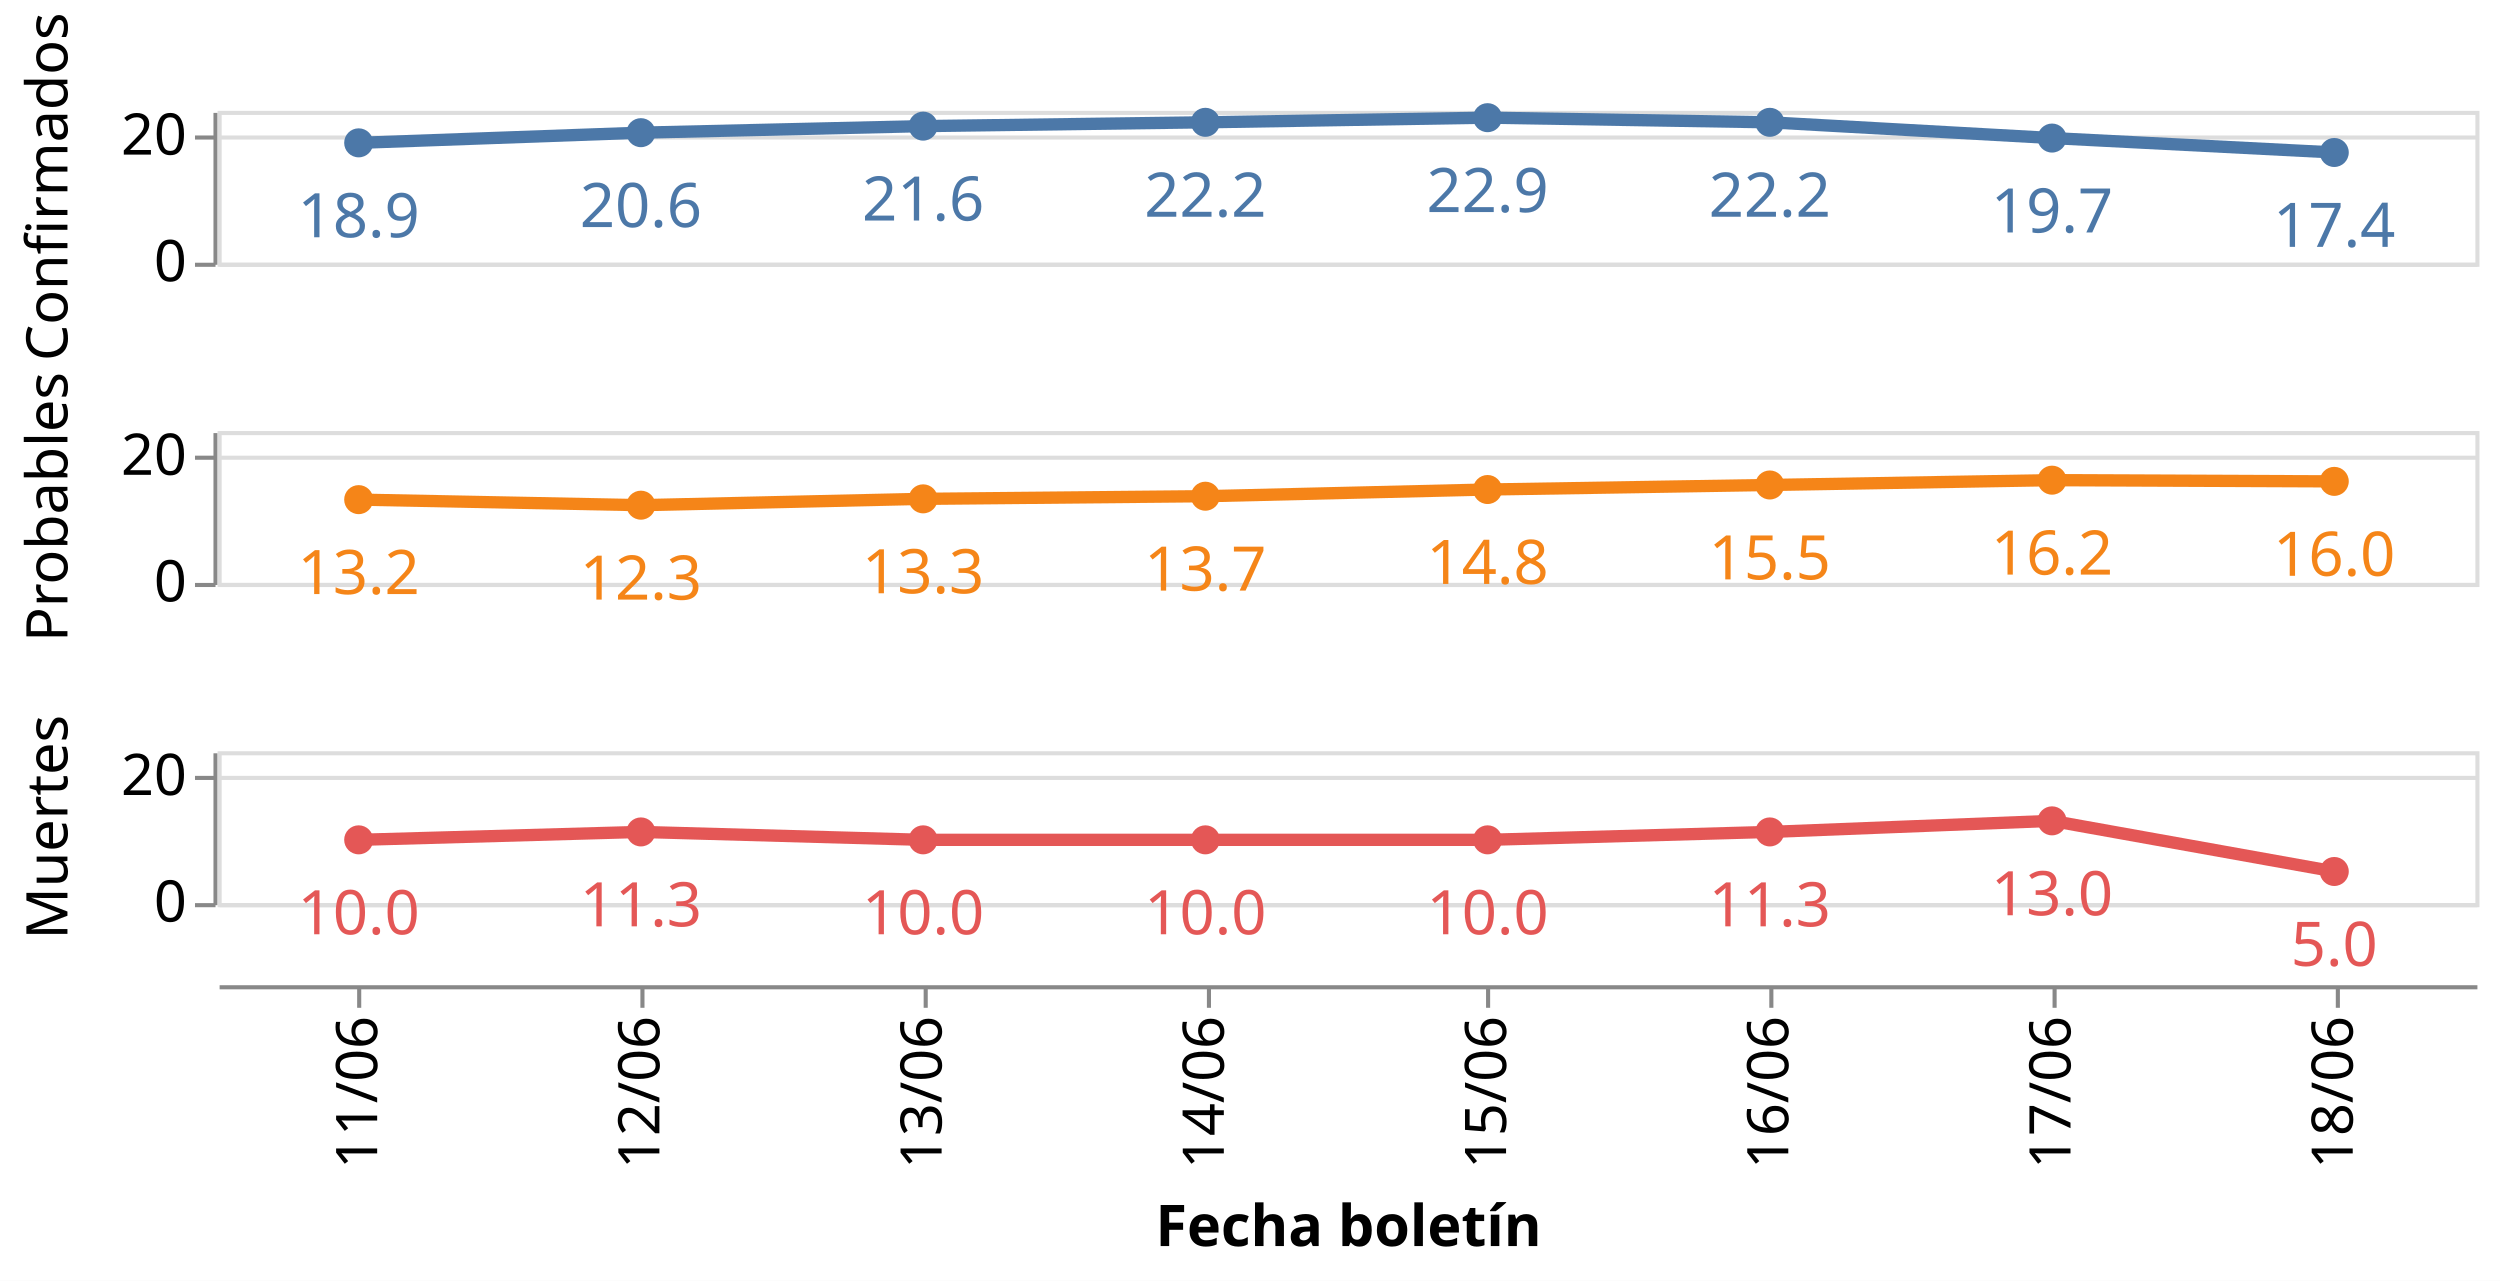
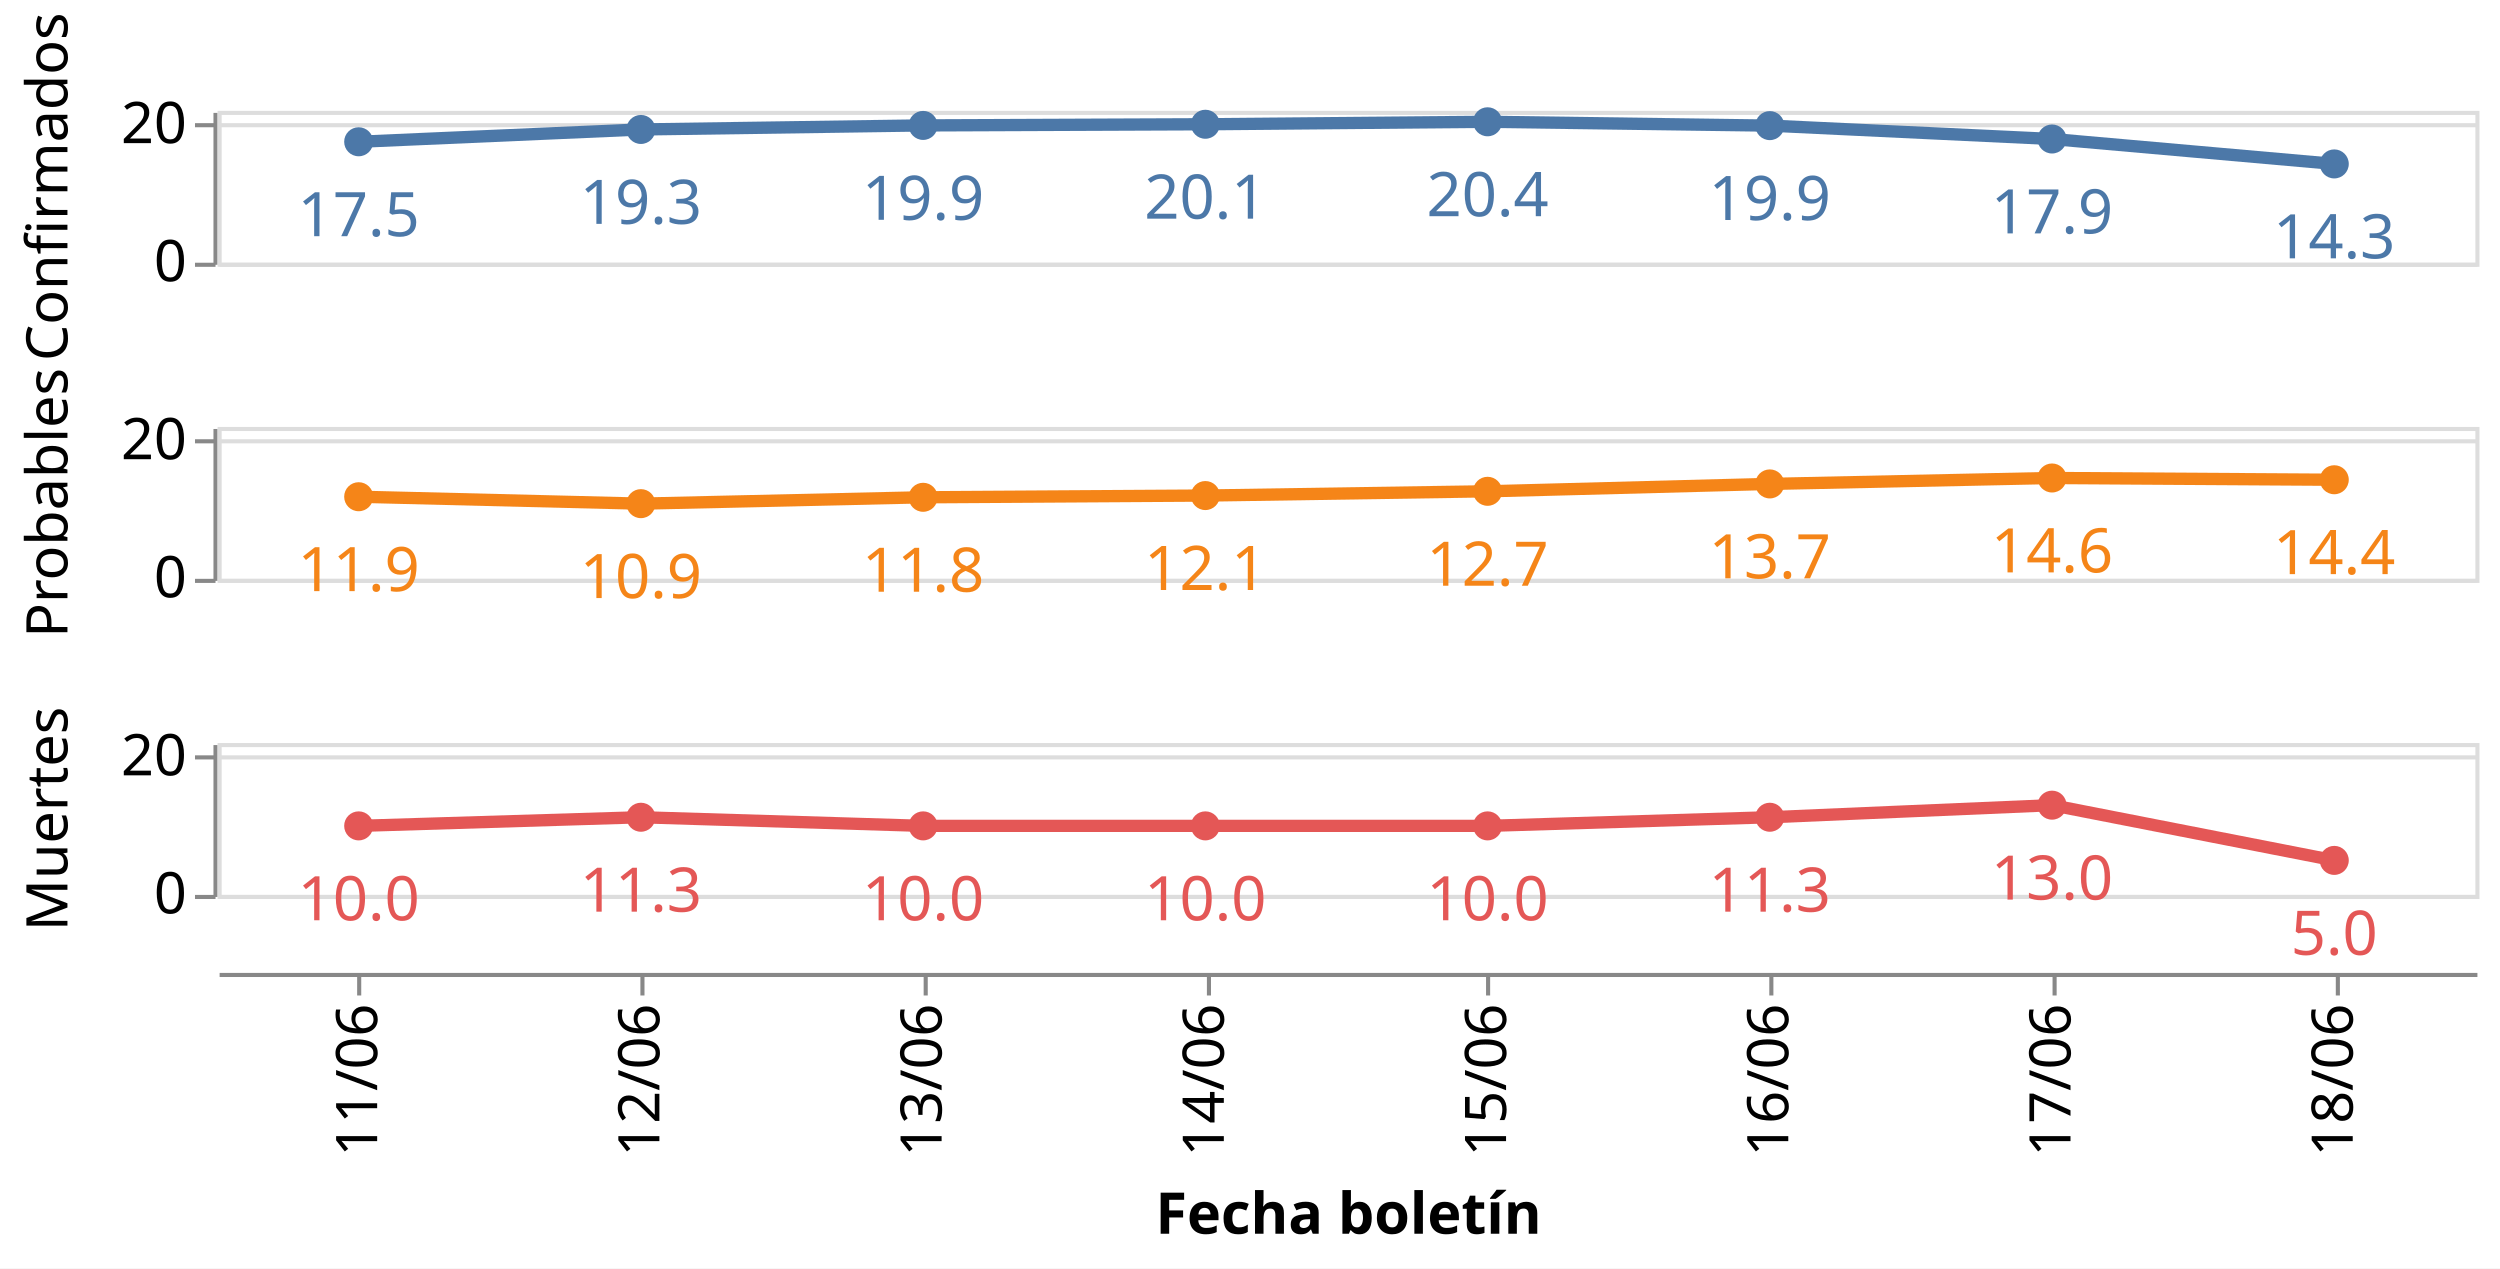
- <svg xmlns="http://www.w3.org/2000/svg" class="marks" width="609" height="312" viewBox="0 0 609 312" version="1.1">
-   <rect width="609" height="312" style="fill: white;" />
+ <svg xmlns="http://www.w3.org/2000/svg" class="marks" width="609" height="309" viewBox="0 0 609 309" version="1.1">
+   <rect width="609" height="309" style="fill: white;" />
  <g transform="translate(53,27)">
    <g class="mark-group role-frame root">
      <g transform="translate(0,0)">
        <path class="background" d="M0,0h0v0h0Z" style="fill: none;" />
        <g>
          <g class="mark-group role-row-header row_header">
            <g transform="translate(-1,0)">
              <path class="background" d="M0,0h0v37h0Z" style="fill: none;" />
              <g>
                <g class="mark-group role-axis">
                  <g transform="translate(0.5,0.5)">
                    <path class="background" d="M0,0h0v0h0Z" style="pointer-events: none; fill: none;" />
                    <g>
                      <g class="mark-rule role-axis-tick" style="pointer-events: none;">
                        <line transform="translate(0,37)" x2="-5" y2="0" style="fill: none; stroke: #888; stroke-width: 1; opacity: 1;" />
-                         <line transform="translate(0,6)" x2="-5" y2="0" style="fill: none; stroke: #888; stroke-width: 1; opacity: 1;" />
+                         <line transform="translate(0,3)" x2="-5" y2="0" style="fill: none; stroke: #888; stroke-width: 1; opacity: 1;" />
                      </g>
                      <g class="mark-text role-axis-label" style="pointer-events: none;">
                        <text text-anchor="end" transform="translate(-7,41)" style="font-family: sans-serif; font-size: 14px; fill: #000; opacity: 1;">0</text>
-                         <text text-anchor="end" transform="translate(-7,10.16667)" style="font-family: sans-serif; font-size: 14px; fill: #000; opacity: 1;">20</text>
+                         <text text-anchor="end" transform="translate(-7,7.363636)" style="font-family: sans-serif; font-size: 14px; fill: #000; opacity: 1;">20</text>
                      </g>
                      <g class="mark-rule role-axis-domain" style="pointer-events: none;">
                        <line transform="translate(0,37)" x2="0" y2="-37" style="fill: none; stroke: #888; stroke-width: 1; opacity: 1;" />
                      </g>
                    </g>
                    <path class="foreground" d="" style="pointer-events: none; display: none; fill: none;" />
                  </g>
                </g>
                <g class="mark-group role-title">
                  <g transform="translate(-46.57227,18.5)">
                    <path class="background" d="M0,0h0v0h0Z" style="pointer-events: none; fill: none;" />
                    <g>
                      <g class="mark-text role-title-text" style="pointer-events: none;">
                        <text text-anchor="middle" transform="translate(0,0) rotate(-90) translate(0,11)" style="font-family: sans-serif; font-size: 14px; fill: #000; opacity: 1;">Confirmados</text>
                      </g>
                    </g>
                    <path class="foreground" d="" style="pointer-events: none; display: none; fill: none;" />
                  </g>
                </g>
              </g>
              <path class="foreground" d="" style="display: none; fill: none;" />
            </g>
-             <g transform="translate(-1,78)">
+             <g transform="translate(-1,77)">
              <path class="background" d="M0,0h0v37h0Z" style="fill: none;" />
              <g>
                <g class="mark-group role-axis">
                  <g transform="translate(0.5,0.5)">
                    <path class="background" d="M0,0h0v0h0Z" style="pointer-events: none; fill: none;" />
                    <g>
                      <g class="mark-rule role-axis-tick" style="pointer-events: none;">
                        <line transform="translate(0,37)" x2="-5" y2="0" style="fill: none; stroke: #888; stroke-width: 1; opacity: 1;" />
-                         <line transform="translate(0,6)" x2="-5" y2="0" style="fill: none; stroke: #888; stroke-width: 1; opacity: 1;" />
+                         <line transform="translate(0,3)" x2="-5" y2="0" style="fill: none; stroke: #888; stroke-width: 1; opacity: 1;" />
                      </g>
                      <g class="mark-text role-axis-label" style="pointer-events: none;">
                        <text text-anchor="end" transform="translate(-7,41)" style="font-family: sans-serif; font-size: 14px; fill: #000; opacity: 1;">0</text>
-                         <text text-anchor="end" transform="translate(-7,10.16667)" style="font-family: sans-serif; font-size: 14px; fill: #000; opacity: 1;">20</text>
+                         <text text-anchor="end" transform="translate(-7,7.363636)" style="font-family: sans-serif; font-size: 14px; fill: #000; opacity: 1;">20</text>
                      </g>
                      <g class="mark-rule role-axis-domain" style="pointer-events: none;">
                        <line transform="translate(0,37)" x2="0" y2="-37" style="fill: none; stroke: #888; stroke-width: 1; opacity: 1;" />
                      </g>
                    </g>
                    <path class="foreground" d="" style="pointer-events: none; display: none; fill: none;" />
                  </g>
                </g>
                <g class="mark-group role-title">
                  <g transform="translate(-46.57227,18.5)">
                    <path class="background" d="M0,0h0v0h0Z" style="pointer-events: none; fill: none;" />
                    <g>
                      <g class="mark-text role-title-text" style="pointer-events: none;">
                        <text text-anchor="middle" transform="translate(0,0) rotate(-90) translate(0,11)" style="font-family: sans-serif; font-size: 14px; fill: #000; opacity: 1;">Probables</text>
                      </g>
                    </g>
                    <path class="foreground" d="" style="pointer-events: none; display: none; fill: none;" />
                  </g>
                </g>
              </g>
              <path class="foreground" d="" style="display: none; fill: none;" />
            </g>
-             <g transform="translate(-1,156)">
+             <g transform="translate(-1,154)">
              <path class="background" d="M0,0h0v37h0Z" style="fill: none;" />
              <g>
                <g class="mark-group role-axis">
                  <g transform="translate(0.5,0.5)">
                    <path class="background" d="M0,0h0v0h0Z" style="pointer-events: none; fill: none;" />
                    <g>
                      <g class="mark-rule role-axis-tick" style="pointer-events: none;">
                        <line transform="translate(0,37)" x2="-5" y2="0" style="fill: none; stroke: #888; stroke-width: 1; opacity: 1;" />
-                         <line transform="translate(0,6)" x2="-5" y2="0" style="fill: none; stroke: #888; stroke-width: 1; opacity: 1;" />
+                         <line transform="translate(0,3)" x2="-5" y2="0" style="fill: none; stroke: #888; stroke-width: 1; opacity: 1;" />
                      </g>
                      <g class="mark-text role-axis-label" style="pointer-events: none;">
                        <text text-anchor="end" transform="translate(-7,41)" style="font-family: sans-serif; font-size: 14px; fill: #000; opacity: 1;">0</text>
-                         <text text-anchor="end" transform="translate(-7,10.16667)" style="font-family: sans-serif; font-size: 14px; fill: #000; opacity: 1;">20</text>
+                         <text text-anchor="end" transform="translate(-7,7.363636)" style="font-family: sans-serif; font-size: 14px; fill: #000; opacity: 1;">20</text>
                      </g>
                      <g class="mark-rule role-axis-domain" style="pointer-events: none;">
                        <line transform="translate(0,37)" x2="0" y2="-37" style="fill: none; stroke: #888; stroke-width: 1; opacity: 1;" />
                      </g>
                    </g>
                    <path class="foreground" d="" style="pointer-events: none; display: none; fill: none;" />
                  </g>
                </g>
                <g class="mark-group role-title">
                  <g transform="translate(-46.57227,18.5)">
                    <path class="background" d="M0,0h0v0h0Z" style="pointer-events: none; fill: none;" />
                    <g>
                      <g class="mark-text role-title-text" style="pointer-events: none;">
                        <text text-anchor="middle" transform="translate(0,0) rotate(-90) translate(0,11)" style="font-family: sans-serif; font-size: 14px; fill: #000; opacity: 1;">Muertes</text>
                      </g>
                    </g>
                    <path class="foreground" d="" style="pointer-events: none; display: none; fill: none;" />
                  </g>
                </g>
              </g>
              <path class="foreground" d="" style="display: none; fill: none;" />
            </g>
          </g>
          <g class="mark-group role-column-footer column_footer">
-             <g transform="translate(0,213)">
+             <g transform="translate(0,210)">
              <path class="background" d="M0,0h550v0h-550Z" style="fill: none;" />
              <g>
                <g class="mark-group role-axis">
                  <g transform="translate(0.5,0.5)">
                    <path class="background" d="M0,0h0v0h0Z" style="pointer-events: none; fill: none;" />
                    <g>
                      <g class="mark-rule role-axis-tick" style="pointer-events: none;">
                        <line transform="translate(34,0)" x2="0" y2="5" style="fill: none; stroke: #888; stroke-width: 1; opacity: 1;" />
                        <line transform="translate(103,0)" x2="0" y2="5" style="fill: none; stroke: #888; stroke-width: 1; opacity: 1;" />
                        <line transform="translate(172,0)" x2="0" y2="5" style="fill: none; stroke: #888; stroke-width: 1; opacity: 1;" />
                        <line transform="translate(241,0)" x2="0" y2="5" style="fill: none; stroke: #888; stroke-width: 1; opacity: 1;" />
                        <line transform="translate(309,0)" x2="0" y2="5" style="fill: none; stroke: #888; stroke-width: 1; opacity: 1;" />
                        <line transform="translate(378,0)" x2="0" y2="5" style="fill: none; stroke: #888; stroke-width: 1; opacity: 1;" />
                        <line transform="translate(447,0)" x2="0" y2="5" style="fill: none; stroke: #888; stroke-width: 1; opacity: 1;" />
                        <line transform="translate(516,0)" x2="0" y2="5" style="fill: none; stroke: #888; stroke-width: 1; opacity: 1;" />
                      </g>
                      <g class="mark-text role-axis-label" style="pointer-events: none;">
                        <text text-anchor="end" transform="translate(34.375,7) rotate(270) translate(0,4)" style="font-family: sans-serif; font-size: 14px; fill: #000; opacity: 1;">11/06</text>
                        <text text-anchor="end" transform="translate(103.125,7) rotate(270) translate(0,4)" style="font-family: sans-serif; font-size: 14px; fill: #000; opacity: 1;">12/06</text>
                        <text text-anchor="end" transform="translate(171.875,7) rotate(270) translate(0,4)" style="font-family: sans-serif; font-size: 14px; fill: #000; opacity: 1;">13/06</text>
                        <text text-anchor="end" transform="translate(240.625,7) rotate(270) translate(0,4)" style="font-family: sans-serif; font-size: 14px; fill: #000; opacity: 1;">14/06</text>
                        <text text-anchor="end" transform="translate(309.375,7) rotate(270) translate(0,4)" style="font-family: sans-serif; font-size: 14px; fill: #000; opacity: 1;">15/06</text>
                        <text text-anchor="end" transform="translate(378.125,7) rotate(270) translate(0,4)" style="font-family: sans-serif; font-size: 14px; fill: #000; opacity: 1;">16/06</text>
                        <text text-anchor="end" transform="translate(446.875,7) rotate(270) translate(0,4)" style="font-family: sans-serif; font-size: 14px; fill: #000; opacity: 1;">17/06</text>
                        <text text-anchor="end" transform="translate(515.625,7) rotate(270) translate(0,4)" style="font-family: sans-serif; font-size: 14px; fill: #000; opacity: 1;">18/06</text>
                      </g>
                      <g class="mark-rule role-axis-domain" style="pointer-events: none;">
                        <line transform="translate(0,0)" x2="550" y2="0" style="fill: none; stroke: #888; stroke-width: 1; opacity: 1;" />
                      </g>
                      <g class="mark-text role-axis-title" style="pointer-events: none;">
                        <text text-anchor="middle" transform="translate(275,63.03418)" style="font-family: sans-serif; font-size: 14px; font-weight: bold; fill: #000; opacity: 1;">Fecha boletín</text>
                      </g>
                    </g>
                    <path class="foreground" d="" style="pointer-events: none; display: none; fill: none;" />
                  </g>
                </g>
              </g>
              <path class="foreground" d="" style="display: none; fill: none;" />
            </g>
          </g>
          <g class="mark-group role-scope cell">
            <g transform="translate(0,0)">
              <path class="background" d="M0.5,0.5h550v37h-550Z" style="fill: none; stroke: #ddd;" />
              <g>
                <g class="mark-group role-axis">
                  <g transform="translate(0.5,0.5)">
                    <path class="background" d="M0,0h0v0h0Z" style="pointer-events: none; fill: none;" />
                    <g>
                      <g class="mark-rule role-axis-grid" style="pointer-events: none;">
                        <line transform="translate(0,37)" x2="550" y2="0" style="fill: none; stroke: #ddd; stroke-width: 1; opacity: 1;" />
-                         <line transform="translate(0,6)" x2="550" y2="0" style="fill: none; stroke: #ddd; stroke-width: 1; opacity: 1;" />
+                         <line transform="translate(0,3)" x2="550" y2="0" style="fill: none; stroke: #ddd; stroke-width: 1; opacity: 1;" />
                      </g>
                    </g>
                    <path class="foreground" d="" style="pointer-events: none; display: none; fill: none;" />
                  </g>
                </g>
                <g class="mark-group role-scope child_layer_0_layer_0_pathgroup">
                  <g transform="translate(0,0)">
                    <path class="background" d="M0,0h550v37h-550Z" style="fill: none;" />
                    <g>
                      <g class="mark-line role-mark child_layer_0_layer_0_marks">
-                         <path d="M34.375,7.796L103.125,5.317L171.875,3.723L240.625,2.793L309.375,1.663L378.125,2.794L446.875,6.631L515.625,10.143" style="fill: none; stroke: #4c78a8; stroke-width: 3;" />
+                         <path d="M34.375,7.535L103.125,4.534L171.875,3.551L240.625,3.268L309.375,2.667L378.125,3.599L446.875,6.858L515.625,12.932" style="fill: none; stroke: #4c78a8; stroke-width: 3;" />
                      </g>
                    </g>
                    <path class="foreground" d="" style="display: none; fill: none;" />
                  </g>
                </g>
                <g class="mark-symbol role-mark child_layer_0_layer_1_marks">
-                   <path transform="translate(34.375,7.795597)" d="M3.536,0A3.536,3.536,0,1,1,-3.536,0A3.536,3.536,0,1,1,3.536,0" style="fill: #4c78a8; stroke-width: 2; opacity: 1;" />
-                   <path transform="translate(103.125,5.317177)" d="M3.536,0A3.536,3.536,0,1,1,-3.536,0A3.536,3.536,0,1,1,3.536,0" style="fill: #4c78a8; stroke-width: 2; opacity: 1;" />
-                   <path transform="translate(171.875,3.72327)" d="M3.536,0A3.536,3.536,0,1,1,-3.536,0A3.536,3.536,0,1,1,3.536,0" style="fill: #4c78a8; stroke-width: 2; opacity: 1;" />
-                   <path transform="translate(240.625,2.793317)" d="M3.536,0A3.536,3.536,0,1,1,-3.536,0A3.536,3.536,0,1,1,3.536,0" style="fill: #4c78a8; stroke-width: 2; opacity: 1;" />
-                   <path transform="translate(309.375,1.662921)" d="M3.536,0A3.536,3.536,0,1,1,-3.536,0A3.536,3.536,0,1,1,3.536,0" style="fill: #4c78a8; stroke-width: 2; opacity: 1;" />
-                   <path transform="translate(378.125,2.794271)" d="M3.536,0A3.536,3.536,0,1,1,-3.536,0A3.536,3.536,0,1,1,3.536,0" style="fill: #4c78a8; stroke-width: 2; opacity: 1;" />
-                   <path transform="translate(446.875,6.631024)" d="M3.536,0A3.536,3.536,0,1,1,-3.536,0A3.536,3.536,0,1,1,3.536,0" style="fill: #4c78a8; stroke-width: 2; opacity: 1;" />
-                   <path transform="translate(515.625,10.14254)" d="M3.536,0A3.536,3.536,0,1,1,-3.536,0A3.536,3.536,0,1,1,3.536,0" style="fill: #4c78a8; stroke-width: 2; opacity: 1;" />
+                   <path transform="translate(34.375,7.535075)" d="M3.536,0A3.536,3.536,0,1,1,-3.536,0A3.536,3.536,0,1,1,3.536,0" style="fill: #4c78a8; stroke-width: 2; opacity: 1;" />
+                   <path transform="translate(103.125,4.533597)" d="M3.536,0A3.536,3.536,0,1,1,-3.536,0A3.536,3.536,0,1,1,3.536,0" style="fill: #4c78a8; stroke-width: 2; opacity: 1;" />
+                   <path transform="translate(171.875,3.550505)" d="M3.536,0A3.536,3.536,0,1,1,-3.536,0A3.536,3.536,0,1,1,3.536,0" style="fill: #4c78a8; stroke-width: 2; opacity: 1;" />
+                   <path transform="translate(240.625,3.267923)" d="M3.536,0A3.536,3.536,0,1,1,-3.536,0A3.536,3.536,0,1,1,3.536,0" style="fill: #4c78a8; stroke-width: 2; opacity: 1;" />
+                   <path transform="translate(309.375,2.666667)" d="M3.536,0A3.536,3.536,0,1,1,-3.536,0A3.536,3.536,0,1,1,3.536,0" style="fill: #4c78a8; stroke-width: 2; opacity: 1;" />
+                   <path transform="translate(378.125,3.599091)" d="M3.536,0A3.536,3.536,0,1,1,-3.536,0A3.536,3.536,0,1,1,3.536,0" style="fill: #4c78a8; stroke-width: 2; opacity: 1;" />
+                   <path transform="translate(446.875,6.857899)" d="M3.536,0A3.536,3.536,0,1,1,-3.536,0A3.536,3.536,0,1,1,3.536,0" style="fill: #4c78a8; stroke-width: 2; opacity: 1;" />
+                   <path transform="translate(515.625,12.93182)" d="M3.536,0A3.536,3.536,0,1,1,-3.536,0A3.536,3.536,0,1,1,3.536,0" style="fill: #4c78a8; stroke-width: 2; opacity: 1;" />
                </g>
                <g class="mark-text role-mark child_layer_1_marks">
-                   <text text-anchor="middle" transform="translate(34.375,30.7956)" style="font-family: sans-serif; font-size: 15px; fill: #4c78a8;">18.9</text>
-                   <text text-anchor="middle" transform="translate(103.125,28.31718)" style="font-family: sans-serif; font-size: 15px; fill: #4c78a8;">20.6</text>
-                   <text text-anchor="middle" transform="translate(171.875,26.72327)" style="font-family: sans-serif; font-size: 15px; fill: #4c78a8;">21.6</text>
-                   <text text-anchor="middle" transform="translate(240.625,25.79332)" style="font-family: sans-serif; font-size: 15px; fill: #4c78a8;">22.2</text>
-                   <text text-anchor="middle" transform="translate(309.375,24.66292)" style="font-family: sans-serif; font-size: 15px; fill: #4c78a8;">22.9</text>
-                   <text text-anchor="middle" transform="translate(378.125,25.79427)" style="font-family: sans-serif; font-size: 15px; fill: #4c78a8;">22.2</text>
-                   <text text-anchor="middle" transform="translate(446.875,29.63102)" style="font-family: sans-serif; font-size: 15px; fill: #4c78a8;">19.7</text>
-                   <text text-anchor="middle" transform="translate(515.625,33.14254)" style="font-family: sans-serif; font-size: 15px; fill: #4c78a8;">17.4</text>
-                 </g>
-               </g>
-               <path class="foreground" d="" style="display: none; fill: none;" />
-             </g>
-             <g transform="translate(0,78)">
+                   <text text-anchor="middle" transform="translate(34.375,30.53508)" style="font-family: sans-serif; font-size: 15px; fill: #4c78a8;">17.5</text>
+                   <text text-anchor="middle" transform="translate(103.125,27.5336)" style="font-family: sans-serif; font-size: 15px; fill: #4c78a8;">19.3</text>
+                   <text text-anchor="middle" transform="translate(171.875,26.55051)" style="font-family: sans-serif; font-size: 15px; fill: #4c78a8;">19.9</text>
+                   <text text-anchor="middle" transform="translate(240.625,26.26792)" style="font-family: sans-serif; font-size: 15px; fill: #4c78a8;">20.1</text>
+                   <text text-anchor="middle" transform="translate(309.375,25.66667)" style="font-family: sans-serif; font-size: 15px; fill: #4c78a8;">20.4</text>
+                   <text text-anchor="middle" transform="translate(378.125,26.59909)" style="font-family: sans-serif; font-size: 15px; fill: #4c78a8;">19.9</text>
+                   <text text-anchor="middle" transform="translate(446.875,29.8579)" style="font-family: sans-serif; font-size: 15px; fill: #4c78a8;">17.9</text>
+                   <text text-anchor="middle" transform="translate(515.625,35.93182)" style="font-family: sans-serif; font-size: 15px; fill: #4c78a8;">14.3</text>
+                 </g>
+               </g>
+               <path class="foreground" d="" style="display: none; fill: none;" />
+             </g>
+             <g transform="translate(0,77)">
              <path class="background" d="M0.5,0.5h550v37h-550Z" style="fill: none; stroke: #ddd;" />
              <g>
                <g class="mark-group role-axis">
                  <g transform="translate(0.5,0.5)">
                    <path class="background" d="M0,0h0v0h0Z" style="pointer-events: none; fill: none;" />
                    <g>
                      <g class="mark-rule role-axis-grid" style="pointer-events: none;">
                        <line transform="translate(0,37)" x2="550" y2="0" style="fill: none; stroke: #ddd; stroke-width: 1; opacity: 1;" />
-                         <line transform="translate(0,6)" x2="550" y2="0" style="fill: none; stroke: #ddd; stroke-width: 1; opacity: 1;" />
+                         <line transform="translate(0,3)" x2="550" y2="0" style="fill: none; stroke: #ddd; stroke-width: 1; opacity: 1;" />
                      </g>
                    </g>
                    <path class="foreground" d="" style="pointer-events: none; display: none; fill: none;" />
                  </g>
                </g>
                <g class="mark-group role-scope child_layer_0_layer_0_pathgroup">
                  <g transform="translate(0,0)">
                    <path class="background" d="M0,0h550v37h-550Z" style="fill: none;" />
                    <g>
                      <g class="mark-line role-mark child_layer_0_layer_0_marks">
-                         <path d="M34.375,16.709L103.125,18.061L171.875,16.518L240.625,15.874L309.375,14.245L378.125,13.14L446.875,11.967L515.625,12.261" style="fill: none; stroke: #f58518; stroke-width: 3;" />
+                         <path d="M34.375,17.002L103.125,18.688L171.875,17.14L240.625,16.716L309.375,15.68L378.125,13.881L446.875,12.437L515.625,12.866" style="fill: none; stroke: #f58518; stroke-width: 3;" />
                      </g>
                    </g>
                    <path class="foreground" d="" style="display: none; fill: none;" />
                  </g>
                </g>
                <g class="mark-symbol role-mark child_layer_0_layer_1_marks">
-                   <path transform="translate(34.375,16.70863)" d="M3.536,0A3.536,3.536,0,1,1,-3.536,0A3.536,3.536,0,1,1,3.536,0" style="fill: #f58518; stroke-width: 2; opacity: 1;" />
-                   <path transform="translate(103.125,18.06066)" d="M3.536,0A3.536,3.536,0,1,1,-3.536,0A3.536,3.536,0,1,1,3.536,0" style="fill: #f58518; stroke-width: 2; opacity: 1;" />
-                   <path transform="translate(171.875,16.5175)" d="M3.536,0A3.536,3.536,0,1,1,-3.536,0A3.536,3.536,0,1,1,3.536,0" style="fill: #f58518; stroke-width: 2; opacity: 1;" />
-                   <path transform="translate(240.625,15.87427)" d="M3.536,0A3.536,3.536,0,1,1,-3.536,0A3.536,3.536,0,1,1,3.536,0" style="fill: #f58518; stroke-width: 2; opacity: 1;" />
-                   <path transform="translate(309.375,14.24467)" d="M3.536,0A3.536,3.536,0,1,1,-3.536,0A3.536,3.536,0,1,1,3.536,0" style="fill: #f58518; stroke-width: 2; opacity: 1;" />
-                   <path transform="translate(378.125,13.13988)" d="M3.536,0A3.536,3.536,0,1,1,-3.536,0A3.536,3.536,0,1,1,3.536,0" style="fill: #f58518; stroke-width: 2; opacity: 1;" />
-                   <path transform="translate(446.875,11.96738)" d="M3.536,0A3.536,3.536,0,1,1,-3.536,0A3.536,3.536,0,1,1,3.536,0" style="fill: #f58518; stroke-width: 2; opacity: 1;" />
-                   <path transform="translate(515.625,12.26102)" d="M3.536,0A3.536,3.536,0,1,1,-3.536,0A3.536,3.536,0,1,1,3.536,0" style="fill: #f58518; stroke-width: 2; opacity: 1;" />
+                   <path transform="translate(34.375,17.00188)" d="M3.536,0A3.536,3.536,0,1,1,-3.536,0A3.536,3.536,0,1,1,3.536,0" style="fill: #f58518; stroke-width: 2; opacity: 1;" />
+                   <path transform="translate(103.125,18.68848)" d="M3.536,0A3.536,3.536,0,1,1,-3.536,0A3.536,3.536,0,1,1,3.536,0" style="fill: #f58518; stroke-width: 2; opacity: 1;" />
+                   <path transform="translate(171.875,17.13994)" d="M3.536,0A3.536,3.536,0,1,1,-3.536,0A3.536,3.536,0,1,1,3.536,0" style="fill: #f58518; stroke-width: 2; opacity: 1;" />
+                   <path transform="translate(240.625,16.71612)" d="M3.536,0A3.536,3.536,0,1,1,-3.536,0A3.536,3.536,0,1,1,3.536,0" style="fill: #f58518; stroke-width: 2; opacity: 1;" />
+                   <path transform="translate(309.375,15.67991)" d="M3.536,0A3.536,3.536,0,1,1,-3.536,0A3.536,3.536,0,1,1,3.536,0" style="fill: #f58518; stroke-width: 2; opacity: 1;" />
+                   <path transform="translate(378.125,13.88128)" d="M3.536,0A3.536,3.536,0,1,1,-3.536,0A3.536,3.536,0,1,1,3.536,0" style="fill: #f58518; stroke-width: 2; opacity: 1;" />
+                   <path transform="translate(446.875,12.43654)" d="M3.536,0A3.536,3.536,0,1,1,-3.536,0A3.536,3.536,0,1,1,3.536,0" style="fill: #f58518; stroke-width: 2; opacity: 1;" />
+                   <path transform="translate(515.625,12.86564)" d="M3.536,0A3.536,3.536,0,1,1,-3.536,0A3.536,3.536,0,1,1,3.536,0" style="fill: #f58518; stroke-width: 2; opacity: 1;" />
                </g>
                <g class="mark-text role-mark child_layer_1_marks">
-                   <text text-anchor="middle" transform="translate(34.375,39.70863)" style="font-family: sans-serif; font-size: 15px; fill: #f58518;">13.2</text>
-                   <text text-anchor="middle" transform="translate(103.125,41.06066)" style="font-family: sans-serif; font-size: 15px; fill: #f58518;">12.3</text>
-                   <text text-anchor="middle" transform="translate(171.875,39.5175)" style="font-family: sans-serif; font-size: 15px; fill: #f58518;">13.3</text>
-                   <text text-anchor="middle" transform="translate(240.625,38.87427)" style="font-family: sans-serif; font-size: 15px; fill: #f58518;">13.7</text>
-                   <text text-anchor="middle" transform="translate(309.375,37.24467)" style="font-family: sans-serif; font-size: 15px; fill: #f58518;">14.8</text>
-                   <text text-anchor="middle" transform="translate(378.125,36.13988)" style="font-family: sans-serif; font-size: 15px; fill: #f58518;">15.5</text>
-                   <text text-anchor="middle" transform="translate(446.875,34.96738)" style="font-family: sans-serif; font-size: 15px; fill: #f58518;">16.2</text>
-                   <text text-anchor="middle" transform="translate(515.625,35.26102)" style="font-family: sans-serif; font-size: 15px; fill: #f58518;">16.0</text>
-                 </g>
-               </g>
-               <path class="foreground" d="" style="display: none; fill: none;" />
-             </g>
-             <g transform="translate(0,156)">
+                   <text text-anchor="middle" transform="translate(34.375,40.00188)" style="font-family: sans-serif; font-size: 15px; fill: #f58518;">11.9</text>
+                   <text text-anchor="middle" transform="translate(103.125,41.68848)" style="font-family: sans-serif; font-size: 15px; fill: #f58518;">10.9</text>
+                   <text text-anchor="middle" transform="translate(171.875,40.13994)" style="font-family: sans-serif; font-size: 15px; fill: #f58518;">11.8</text>
+                   <text text-anchor="middle" transform="translate(240.625,39.71612)" style="font-family: sans-serif; font-size: 15px; fill: #f58518;">12.1</text>
+                   <text text-anchor="middle" transform="translate(309.375,38.67991)" style="font-family: sans-serif; font-size: 15px; fill: #f58518;">12.7</text>
+                   <text text-anchor="middle" transform="translate(378.125,36.88128)" style="font-family: sans-serif; font-size: 15px; fill: #f58518;">13.7</text>
+                   <text text-anchor="middle" transform="translate(446.875,35.43654)" style="font-family: sans-serif; font-size: 15px; fill: #f58518;">14.6</text>
+                   <text text-anchor="middle" transform="translate(515.625,35.86564)" style="font-family: sans-serif; font-size: 15px; fill: #f58518;">14.4</text>
+                 </g>
+               </g>
+               <path class="foreground" d="" style="display: none; fill: none;" />
+             </g>
+             <g transform="translate(0,154)">
              <path class="background" d="M0.5,0.5h550v37h-550Z" style="fill: none; stroke: #ddd;" />
              <g>
                <g class="mark-group role-axis">
                  <g transform="translate(0.5,0.5)">
                    <path class="background" d="M0,0h0v0h0Z" style="pointer-events: none; fill: none;" />
                    <g>
                      <g class="mark-rule role-axis-grid" style="pointer-events: none;">
                        <line transform="translate(0,37)" x2="550" y2="0" style="fill: none; stroke: #ddd; stroke-width: 1; opacity: 1;" />
-                         <line transform="translate(0,6)" x2="550" y2="0" style="fill: none; stroke: #ddd; stroke-width: 1; opacity: 1;" />
+                         <line transform="translate(0,3)" x2="550" y2="0" style="fill: none; stroke: #ddd; stroke-width: 1; opacity: 1;" />
                      </g>
                    </g>
                    <path class="foreground" d="" style="pointer-events: none; display: none; fill: none;" />
                  </g>
                </g>
                <g class="mark-group role-scope child_layer_0_layer_0_pathgroup">
                  <g transform="translate(0,0)">
                    <path class="background" d="M0,0h550v37h-550Z" style="fill: none;" />
                    <g>
                      <g class="mark-line role-mark child_layer_0_layer_0_marks">
-                         <path d="M34.375,21.583L103.125,19.656L171.875,21.583L240.625,21.583L309.375,21.583L378.125,19.656L446.875,16.958L515.625,29.292" style="fill: none; stroke: #e45756; stroke-width: 3;" />
+                         <path d="M34.375,20.182L103.125,18.08L171.875,20.182L240.625,20.182L309.375,20.182L378.125,18.08L446.875,15.136L515.625,28.591" style="fill: none; stroke: #e45756; stroke-width: 3;" />
                      </g>
                    </g>
                    <path class="foreground" d="" style="display: none; fill: none;" />
                  </g>
                </g>
                <g class="mark-symbol role-mark child_layer_0_layer_1_marks">
-                   <path transform="translate(34.375,21.58333)" d="M3.536,0A3.536,3.536,0,1,1,-3.536,0A3.536,3.536,0,1,1,3.536,0" style="fill: #e45756; stroke-width: 2; opacity: 1;" />
-                   <path transform="translate(103.125,19.65625)" d="M3.536,0A3.536,3.536,0,1,1,-3.536,0A3.536,3.536,0,1,1,3.536,0" style="fill: #e45756; stroke-width: 2; opacity: 1;" />
-                   <path transform="translate(171.875,21.58333)" d="M3.536,0A3.536,3.536,0,1,1,-3.536,0A3.536,3.536,0,1,1,3.536,0" style="fill: #e45756; stroke-width: 2; opacity: 1;" />
-                   <path transform="translate(240.625,21.58333)" d="M3.536,0A3.536,3.536,0,1,1,-3.536,0A3.536,3.536,0,1,1,3.536,0" style="fill: #e45756; stroke-width: 2; opacity: 1;" />
-                   <path transform="translate(309.375,21.58333)" d="M3.536,0A3.536,3.536,0,1,1,-3.536,0A3.536,3.536,0,1,1,3.536,0" style="fill: #e45756; stroke-width: 2; opacity: 1;" />
-                   <path transform="translate(378.125,19.65625)" d="M3.536,0A3.536,3.536,0,1,1,-3.536,0A3.536,3.536,0,1,1,3.536,0" style="fill: #e45756; stroke-width: 2; opacity: 1;" />
-                   <path transform="translate(446.875,16.95833)" d="M3.536,0A3.536,3.536,0,1,1,-3.536,0A3.536,3.536,0,1,1,3.536,0" style="fill: #e45756; stroke-width: 2; opacity: 1;" />
-                   <path transform="translate(515.625,29.29167)" d="M3.536,0A3.536,3.536,0,1,1,-3.536,0A3.536,3.536,0,1,1,3.536,0" style="fill: #e45756; stroke-width: 2; opacity: 1;" />
+                   <path transform="translate(34.375,20.18182)" d="M3.536,0A3.536,3.536,0,1,1,-3.536,0A3.536,3.536,0,1,1,3.536,0" style="fill: #e45756; stroke-width: 2; opacity: 1;" />
+                   <path transform="translate(103.125,18.07955)" d="M3.536,0A3.536,3.536,0,1,1,-3.536,0A3.536,3.536,0,1,1,3.536,0" style="fill: #e45756; stroke-width: 2; opacity: 1;" />
+                   <path transform="translate(171.875,20.18182)" d="M3.536,0A3.536,3.536,0,1,1,-3.536,0A3.536,3.536,0,1,1,3.536,0" style="fill: #e45756; stroke-width: 2; opacity: 1;" />
+                   <path transform="translate(240.625,20.18182)" d="M3.536,0A3.536,3.536,0,1,1,-3.536,0A3.536,3.536,0,1,1,3.536,0" style="fill: #e45756; stroke-width: 2; opacity: 1;" />
+                   <path transform="translate(309.375,20.18182)" d="M3.536,0A3.536,3.536,0,1,1,-3.536,0A3.536,3.536,0,1,1,3.536,0" style="fill: #e45756; stroke-width: 2; opacity: 1;" />
+                   <path transform="translate(378.125,18.07955)" d="M3.536,0A3.536,3.536,0,1,1,-3.536,0A3.536,3.536,0,1,1,3.536,0" style="fill: #e45756; stroke-width: 2; opacity: 1;" />
+                   <path transform="translate(446.875,15.13636)" d="M3.536,0A3.536,3.536,0,1,1,-3.536,0A3.536,3.536,0,1,1,3.536,0" style="fill: #e45756; stroke-width: 2; opacity: 1;" />
+                   <path transform="translate(515.625,28.59091)" d="M3.536,0A3.536,3.536,0,1,1,-3.536,0A3.536,3.536,0,1,1,3.536,0" style="fill: #e45756; stroke-width: 2; opacity: 1;" />
                </g>
                <g class="mark-text role-mark child_layer_1_marks">
-                   <text text-anchor="middle" transform="translate(34.375,44.58333)" style="font-family: sans-serif; font-size: 15px; fill: #e45756;">10.0</text>
-                   <text text-anchor="middle" transform="translate(103.125,42.65625)" style="font-family: sans-serif; font-size: 15px; fill: #e45756;">11.3</text>
-                   <text text-anchor="middle" transform="translate(171.875,44.58333)" style="font-family: sans-serif; font-size: 15px; fill: #e45756;">10.0</text>
-                   <text text-anchor="middle" transform="translate(240.625,44.58333)" style="font-family: sans-serif; font-size: 15px; fill: #e45756;">10.0</text>
-                   <text text-anchor="middle" transform="translate(309.375,44.58333)" style="font-family: sans-serif; font-size: 15px; fill: #e45756;">10.0</text>
-                   <text text-anchor="middle" transform="translate(378.125,42.65625)" style="font-family: sans-serif; font-size: 15px; fill: #e45756;">11.3</text>
-                   <text text-anchor="middle" transform="translate(446.875,39.95833)" style="font-family: sans-serif; font-size: 15px; fill: #e45756;">13.0</text>
-                   <text text-anchor="middle" transform="translate(515.625,52.29167)" style="font-family: sans-serif; font-size: 15px; fill: #e45756;">5.0</text>
+                   <text text-anchor="middle" transform="translate(34.375,43.18182)" style="font-family: sans-serif; font-size: 15px; fill: #e45756;">10.0</text>
+                   <text text-anchor="middle" transform="translate(103.125,41.07955)" style="font-family: sans-serif; font-size: 15px; fill: #e45756;">11.3</text>
+                   <text text-anchor="middle" transform="translate(171.875,43.18182)" style="font-family: sans-serif; font-size: 15px; fill: #e45756;">10.0</text>
+                   <text text-anchor="middle" transform="translate(240.625,43.18182)" style="font-family: sans-serif; font-size: 15px; fill: #e45756;">10.0</text>
+                   <text text-anchor="middle" transform="translate(309.375,43.18182)" style="font-family: sans-serif; font-size: 15px; fill: #e45756;">10.0</text>
+                   <text text-anchor="middle" transform="translate(378.125,41.07955)" style="font-family: sans-serif; font-size: 15px; fill: #e45756;">11.3</text>
+                   <text text-anchor="middle" transform="translate(446.875,38.13636)" style="font-family: sans-serif; font-size: 15px; fill: #e45756;">13.0</text>
+                   <text text-anchor="middle" transform="translate(515.625,51.59091)" style="font-family: sans-serif; font-size: 15px; fill: #e45756;">5.0</text>
                </g>
              </g>
              <path class="foreground" d="" style="display: none; fill: none;" />
            </g>
          </g>
        </g>
        <path class="foreground" d="" style="display: none; fill: none;" />
      </g>
    </g>
  </g>
</svg>
